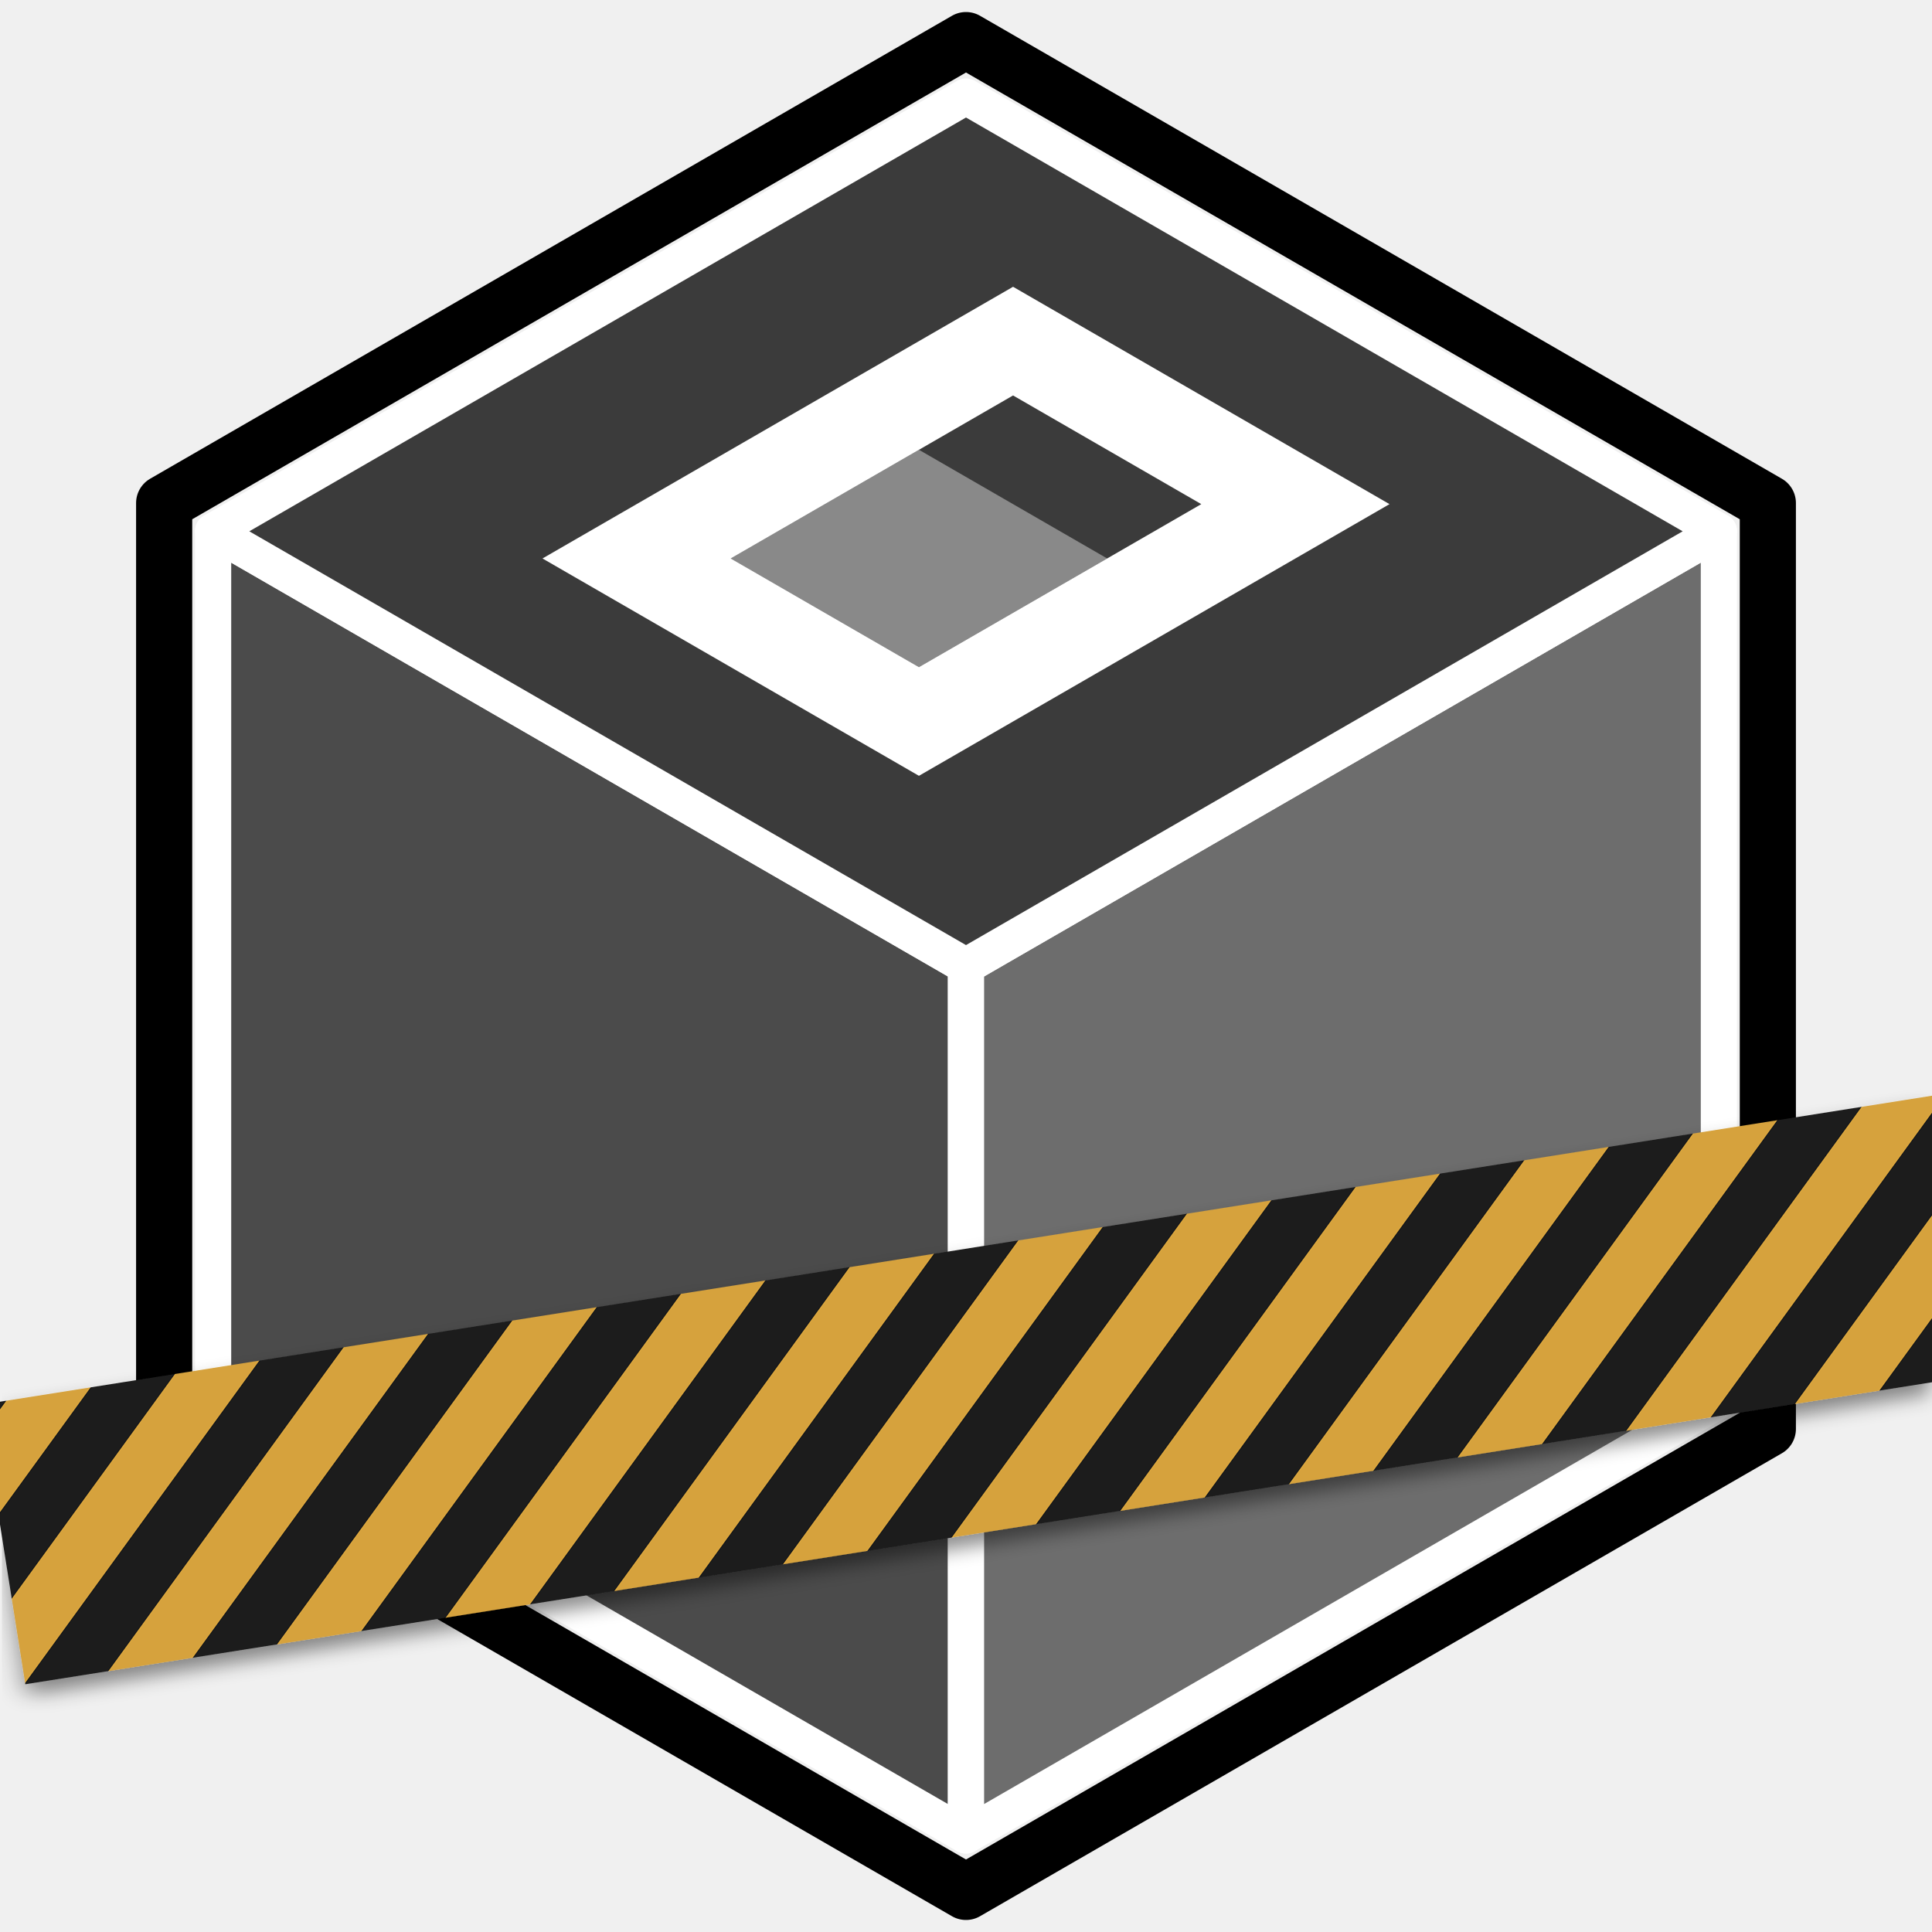
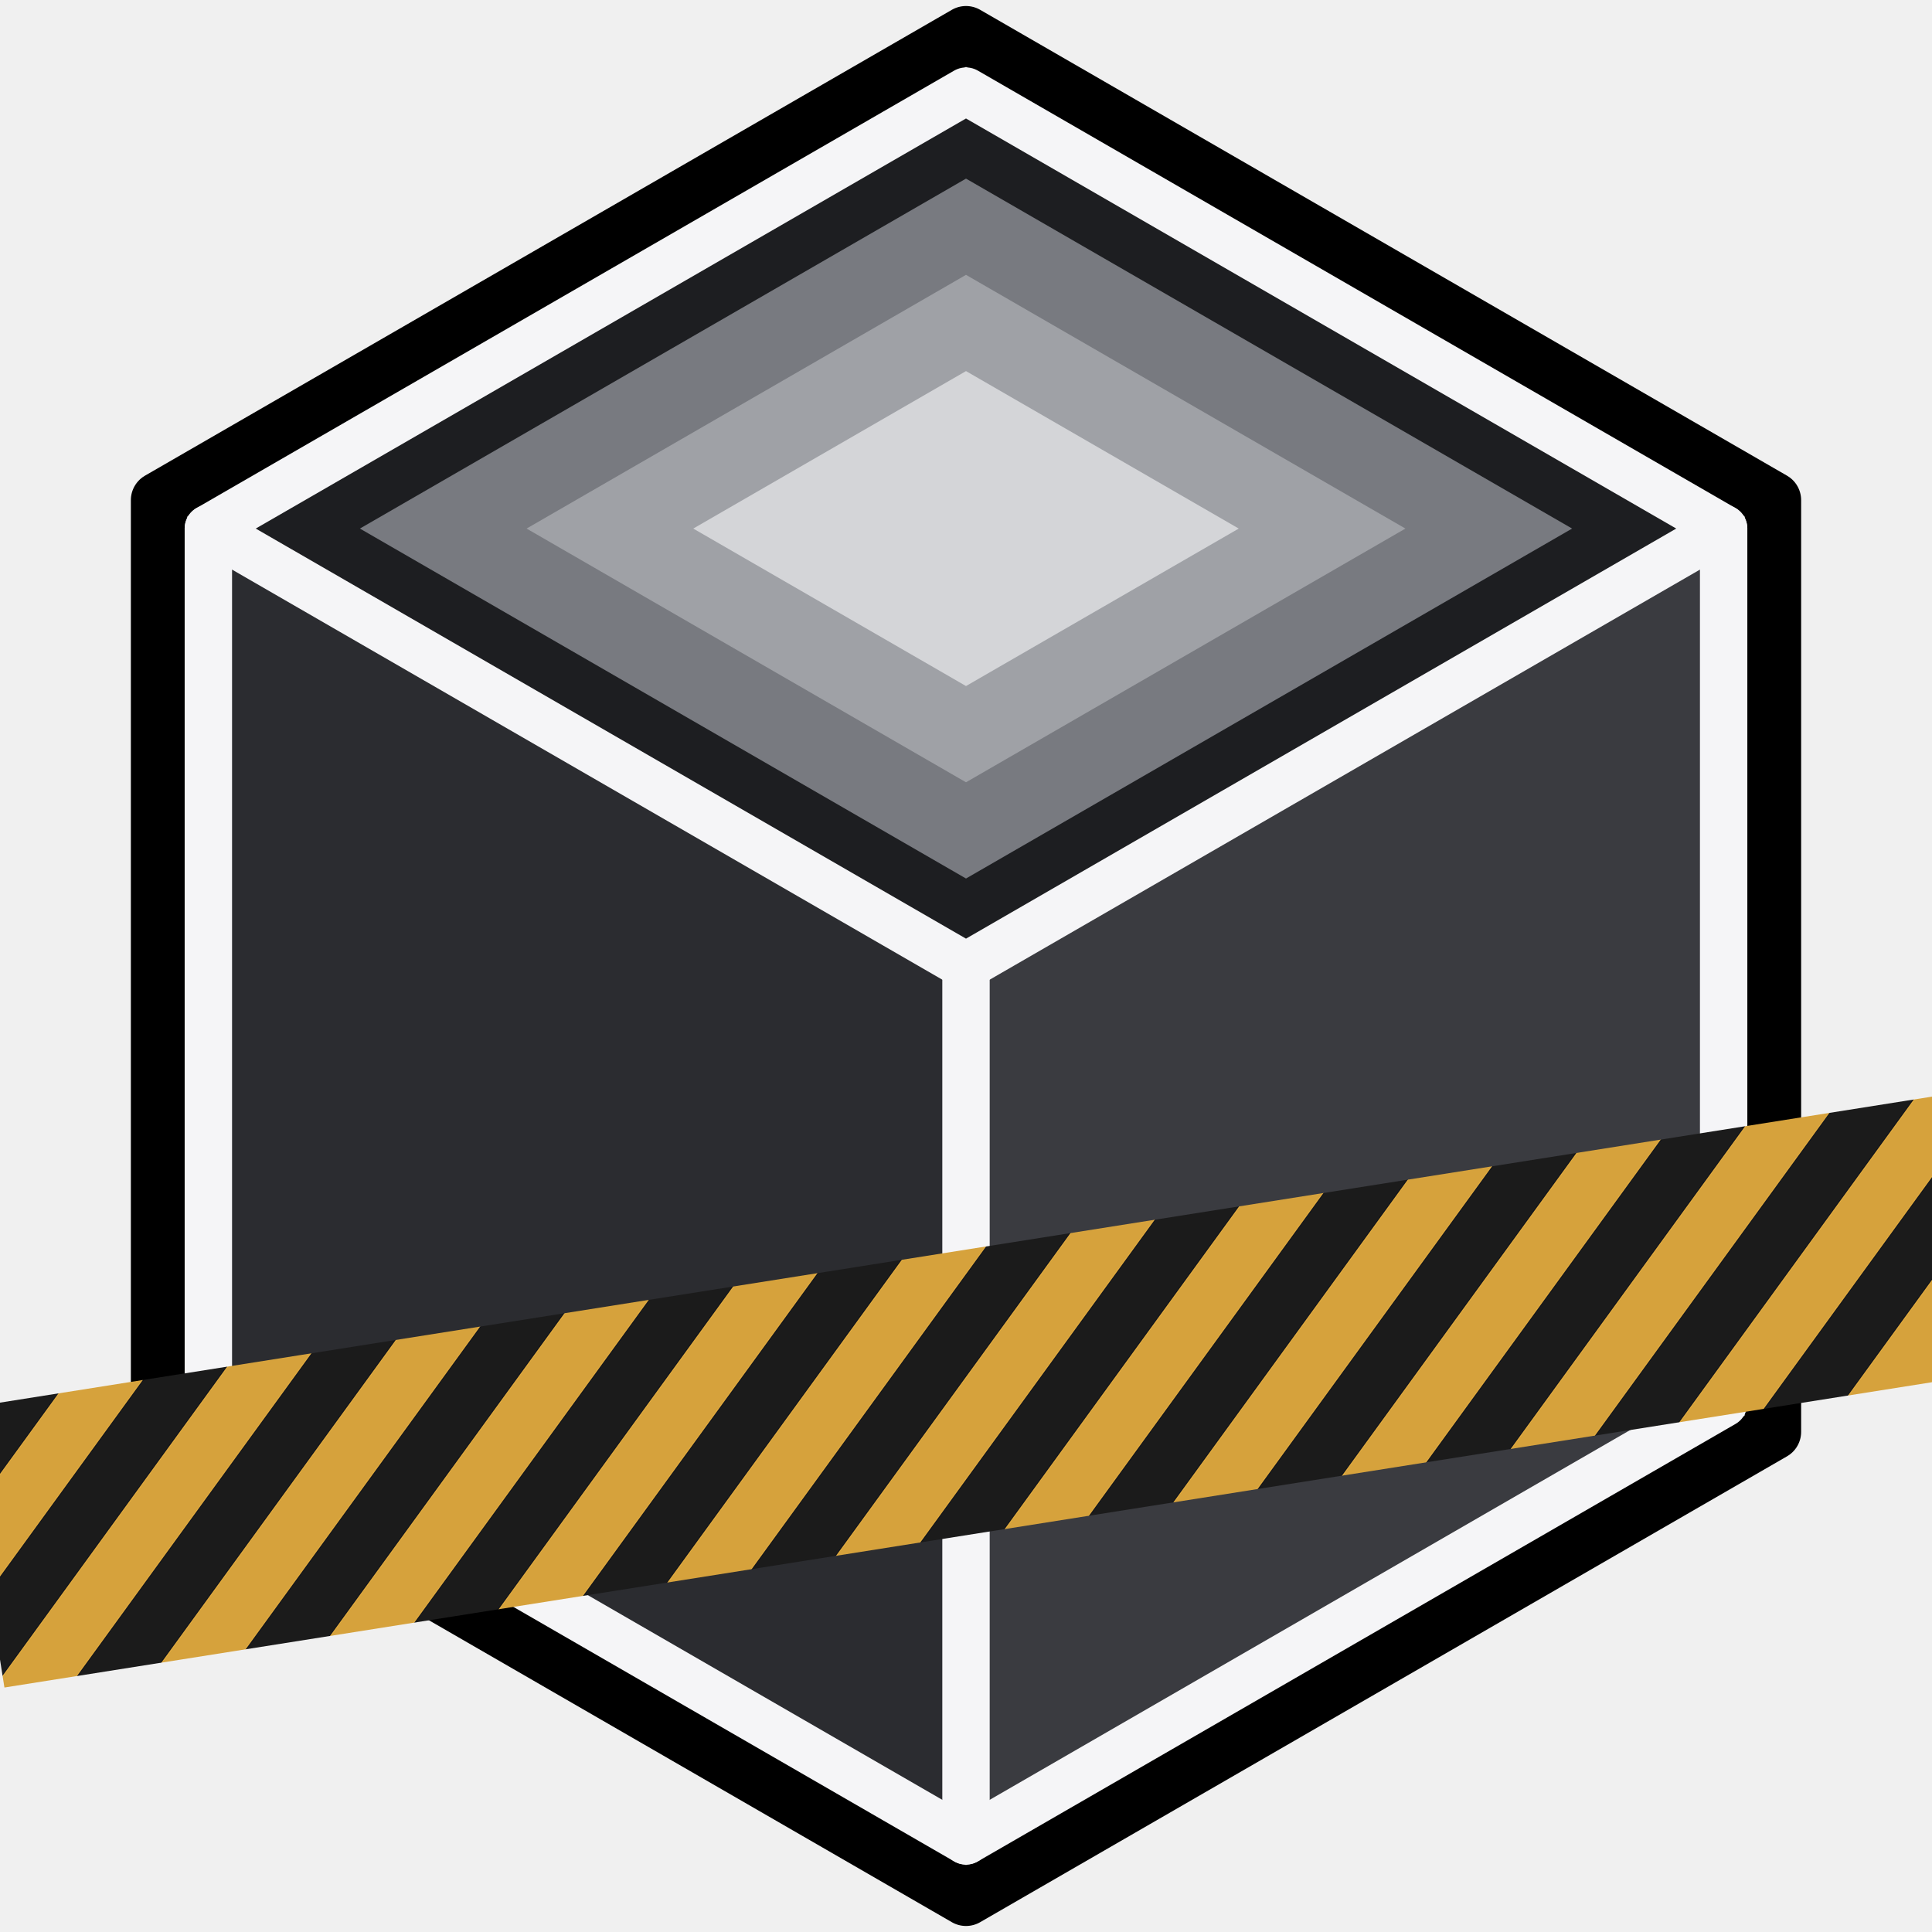
- <svg xmlns="http://www.w3.org/2000/svg" width="1024" height="1024" viewBox="0 0 1024 1024">
-   <g transform="translate(512, 512) scale(9.6)">
-     <path d="M0 -51.12 L44.27 -25.56 L44.27 25.56 L0 51.12 L-44.27 25.56 L-44.27 -25.56 Z" fill="none" stroke="#000000" stroke-width="3.1" stroke-linejoin="round" />
-     <path d="M0 0 L-41.568 -24 L-41.568 24 L0 48 Z" fill="#4b4b4b" stroke="white" stroke-width="2" stroke-linejoin="round" />
-     <path d="M0 0 L41.568 -24 L41.568 24 L0 48 Z" fill="#6d6d6d" stroke="white" stroke-width="2" stroke-linejoin="round" />
-     <path d="M0 -48 L-41.568 -24 L0 0 L41.568 -24 Z" fill="#3b3b3b" stroke="white" stroke-width="2" stroke-linejoin="round" />
-     <g transform="matrix(0.866, 0.5, -0.866, 0.5, 0, -24) scale(0.75)">
-       <path fill-rule="evenodd" clip-rule="evenodd" d="M-16 -20 L16 -20 L16 20 L-16 20 Z M-8 -12 L-8 12 L8 12 L8 -12 Z" fill="white" />
-       <path d="M-8 -4 L8 -4 L8 12 L-8 12 Z" fill="white" fill-opacity="0.4" />
-     </g>
+ <svg xmlns="http://www.w3.org/2000/svg" width="1024" height="1024" viewBox="-53 -53 106 106">
+   <path d="M0 -51.12 L44.27 -25.56 L44.27 25.56 L0 51.12 L-44.27 25.56 L-44.27 -25.56 Z" fill="none" stroke="#000000" stroke-width="3.1" stroke-linejoin="round" />
+   <path d="M-41.568 -24 L-41.568 24 L0 48 L0 0 Z" fill="#2b2c30" />
+   <path d="M41.568 -24 L41.568 24 L0 48 L0 0 Z" fill="#3a3b40" />
+   <path d="M0 -48 L41.568 -24 L0 0 L-41.568 -24 Z" fill="#1d1e21" />
+   <path d="M0 -43.2 L33.254 -24 L0 -4.8 L-33.254 -24 Z" fill="#787a80" />
+   <path d="M0 -37.92 L24.109 -24 L0 -10.08 L-24.109 -24 Z" fill="#9fa1a6" />
+   <path d="M0 -32.64 L14.964 -24 L0 -15.36 L-14.964 -24 Z" fill="#d4d5d8" />
+   <g fill="none" stroke="#f5f5f7" stroke-width="2.6" stroke-linejoin="round" stroke-linecap="round">
+     <path d="M0 -48 L-41.568 -24 L0 0 L41.568 -24 Z" />
+     <path d="M-41.568 -24 L-41.568 24 L0 48 L41.568 24 L41.568 -24" />
+     <path d="M0 0 L0 48" />
  </g>
  <defs>
-     <pattern id="tape-stripes" width="64" height="64" patternUnits="userSpaceOnUse" patternTransform="rotate(45)">
-       <rect width="64" height="64" fill="#1b1b1b" />
-       <rect width="32" height="64" fill="#d6a23c" />
+     <pattern id="tape-stripes" width="6.625" height="6.625" patternUnits="userSpaceOnUse" patternTransform="rotate(45)">
+       <rect width="6.625" height="6.625" fill="#1b1b1b" />
+       <rect width="3.313" height="6.625" fill="#d6a23c" />
    </pattern>
-     <filter id="tape-shadow" x="-10%" y="-50%" width="120%" height="200%">
-       <feDropShadow dx="0" dy="6" stdDeviation="6" flood-color="#000000" flood-opacity="0.45" />
-     </filter>
  </defs>
-   <g transform="rotate(-9 512 512)" filter="url(#tape-shadow)">
-     <rect x="-40" y="660" width="1104" height="150" fill="url(#tape-stripes)" />
+   <g transform="rotate(-9)">
+     <rect x="-58.3" y="15.37" width="116.6" height="15.476" fill="url(#tape-stripes)" />
  </g>
</svg>
